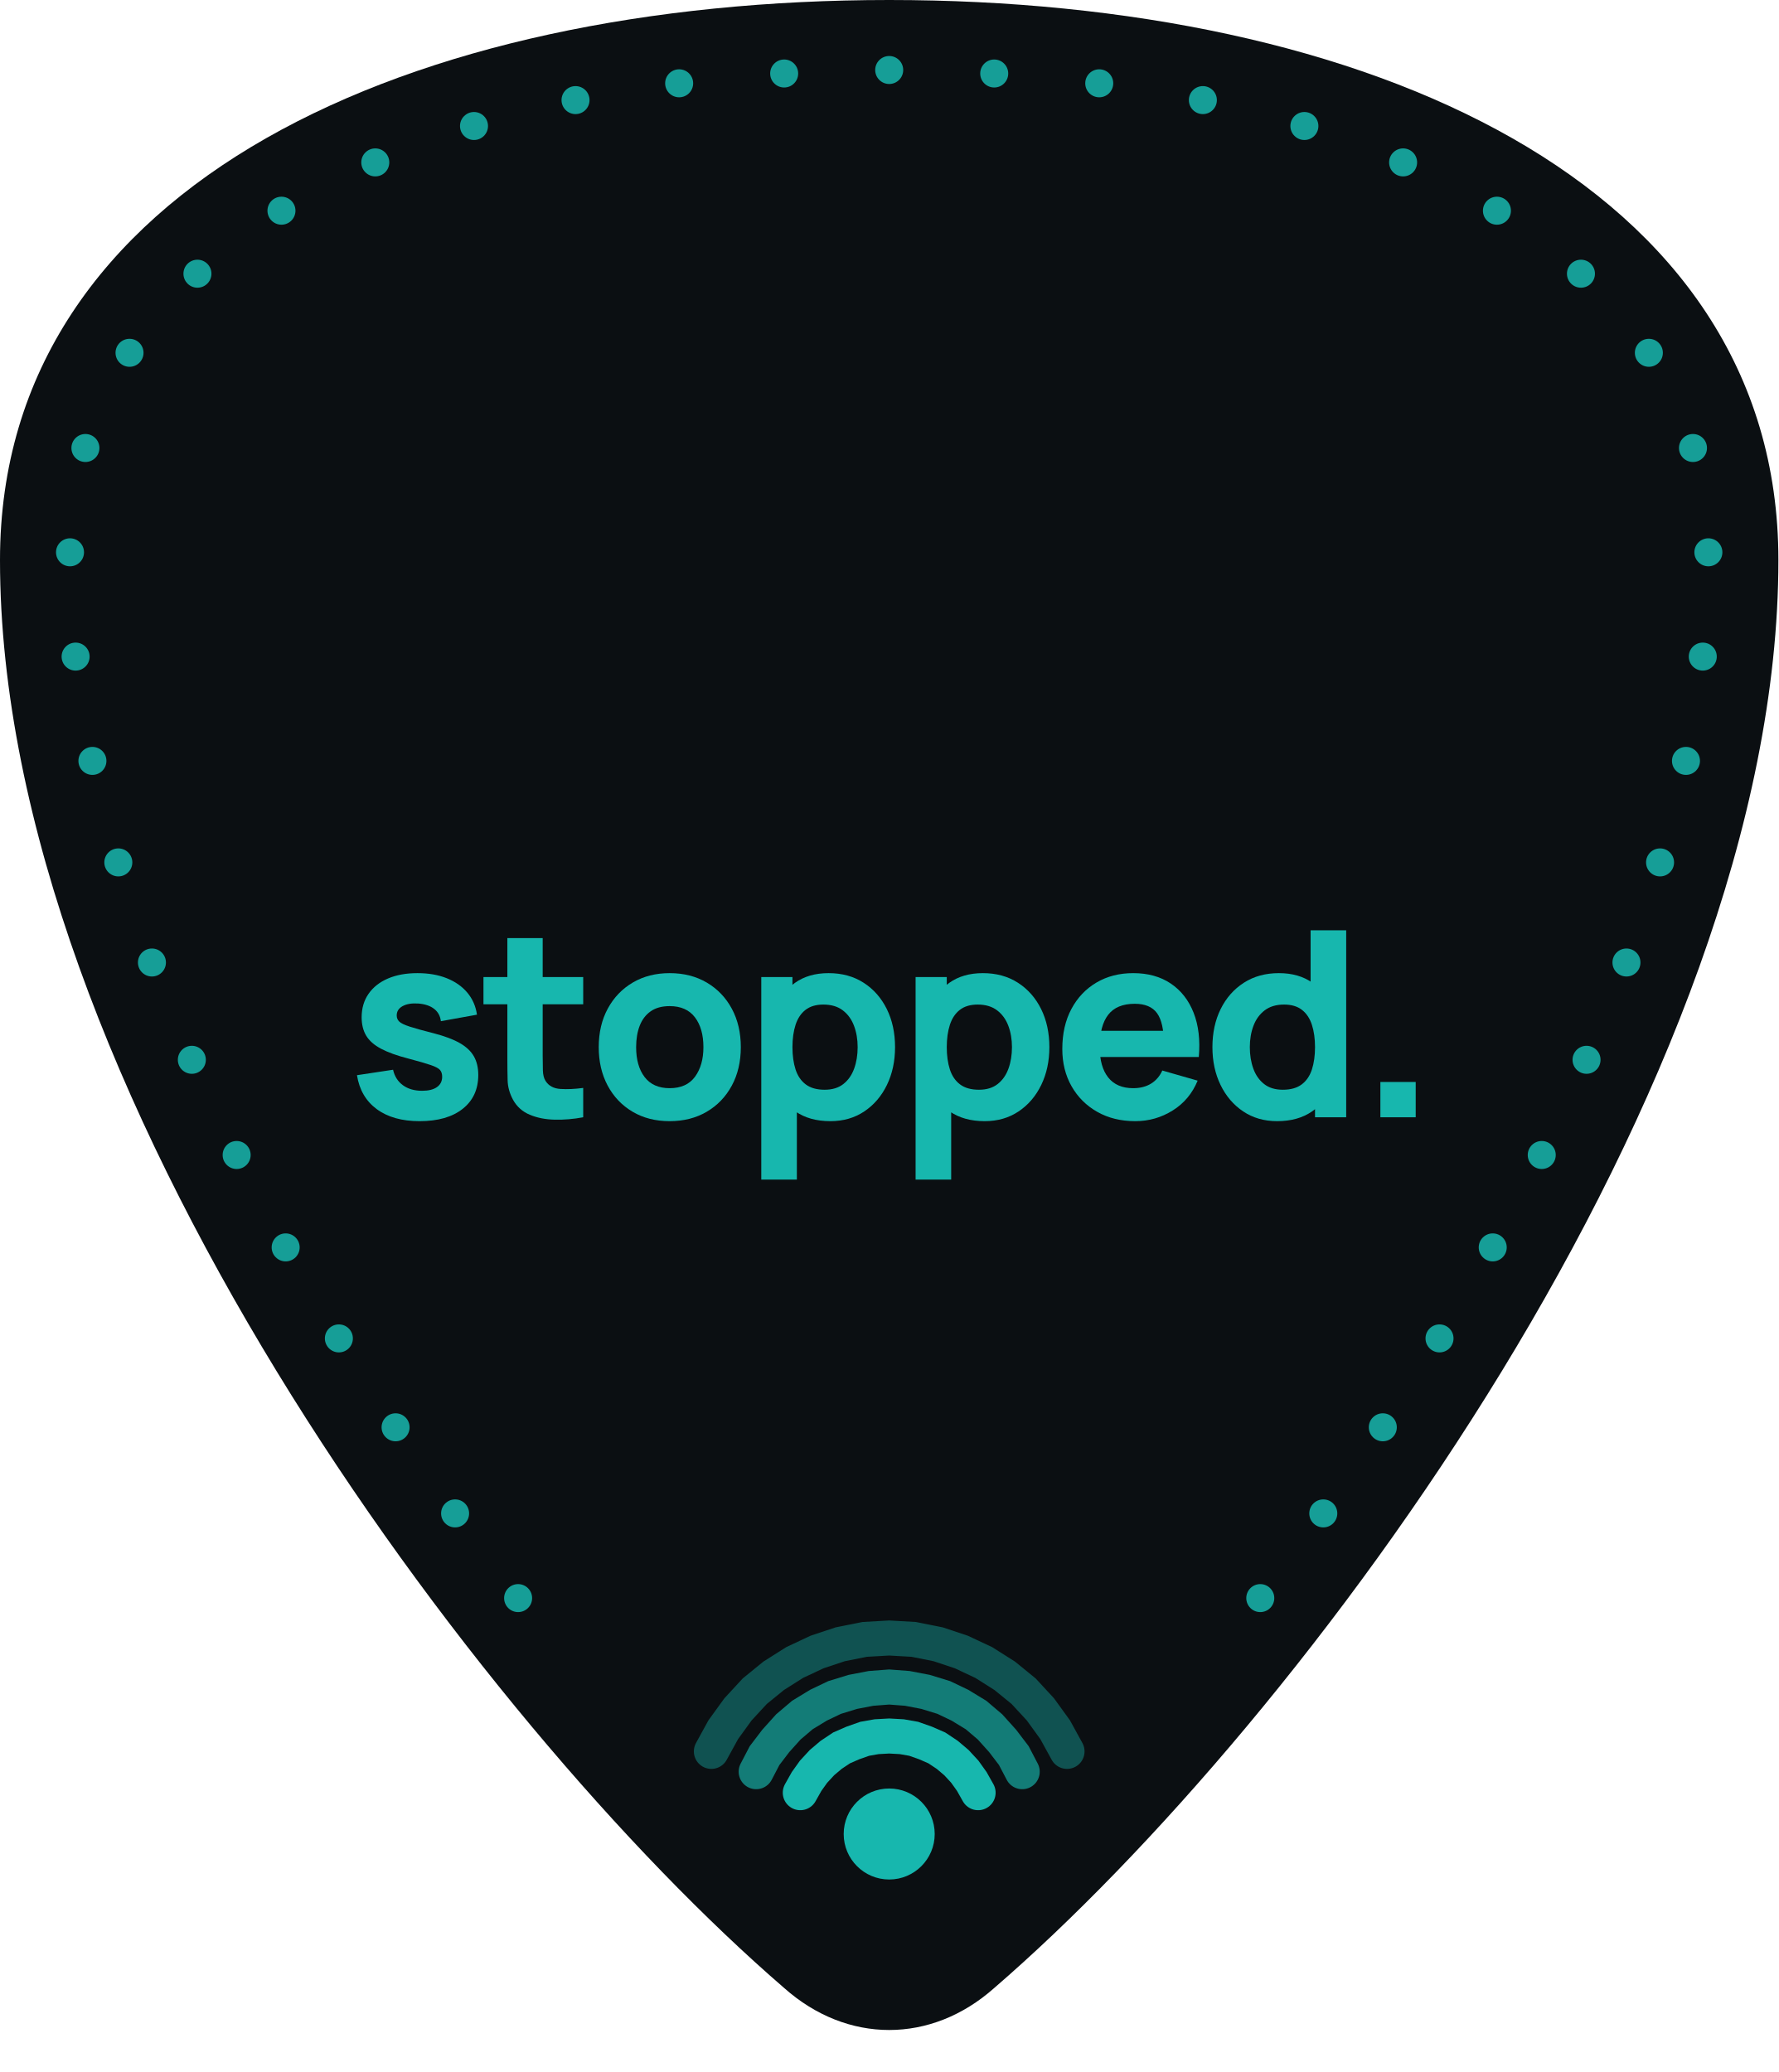
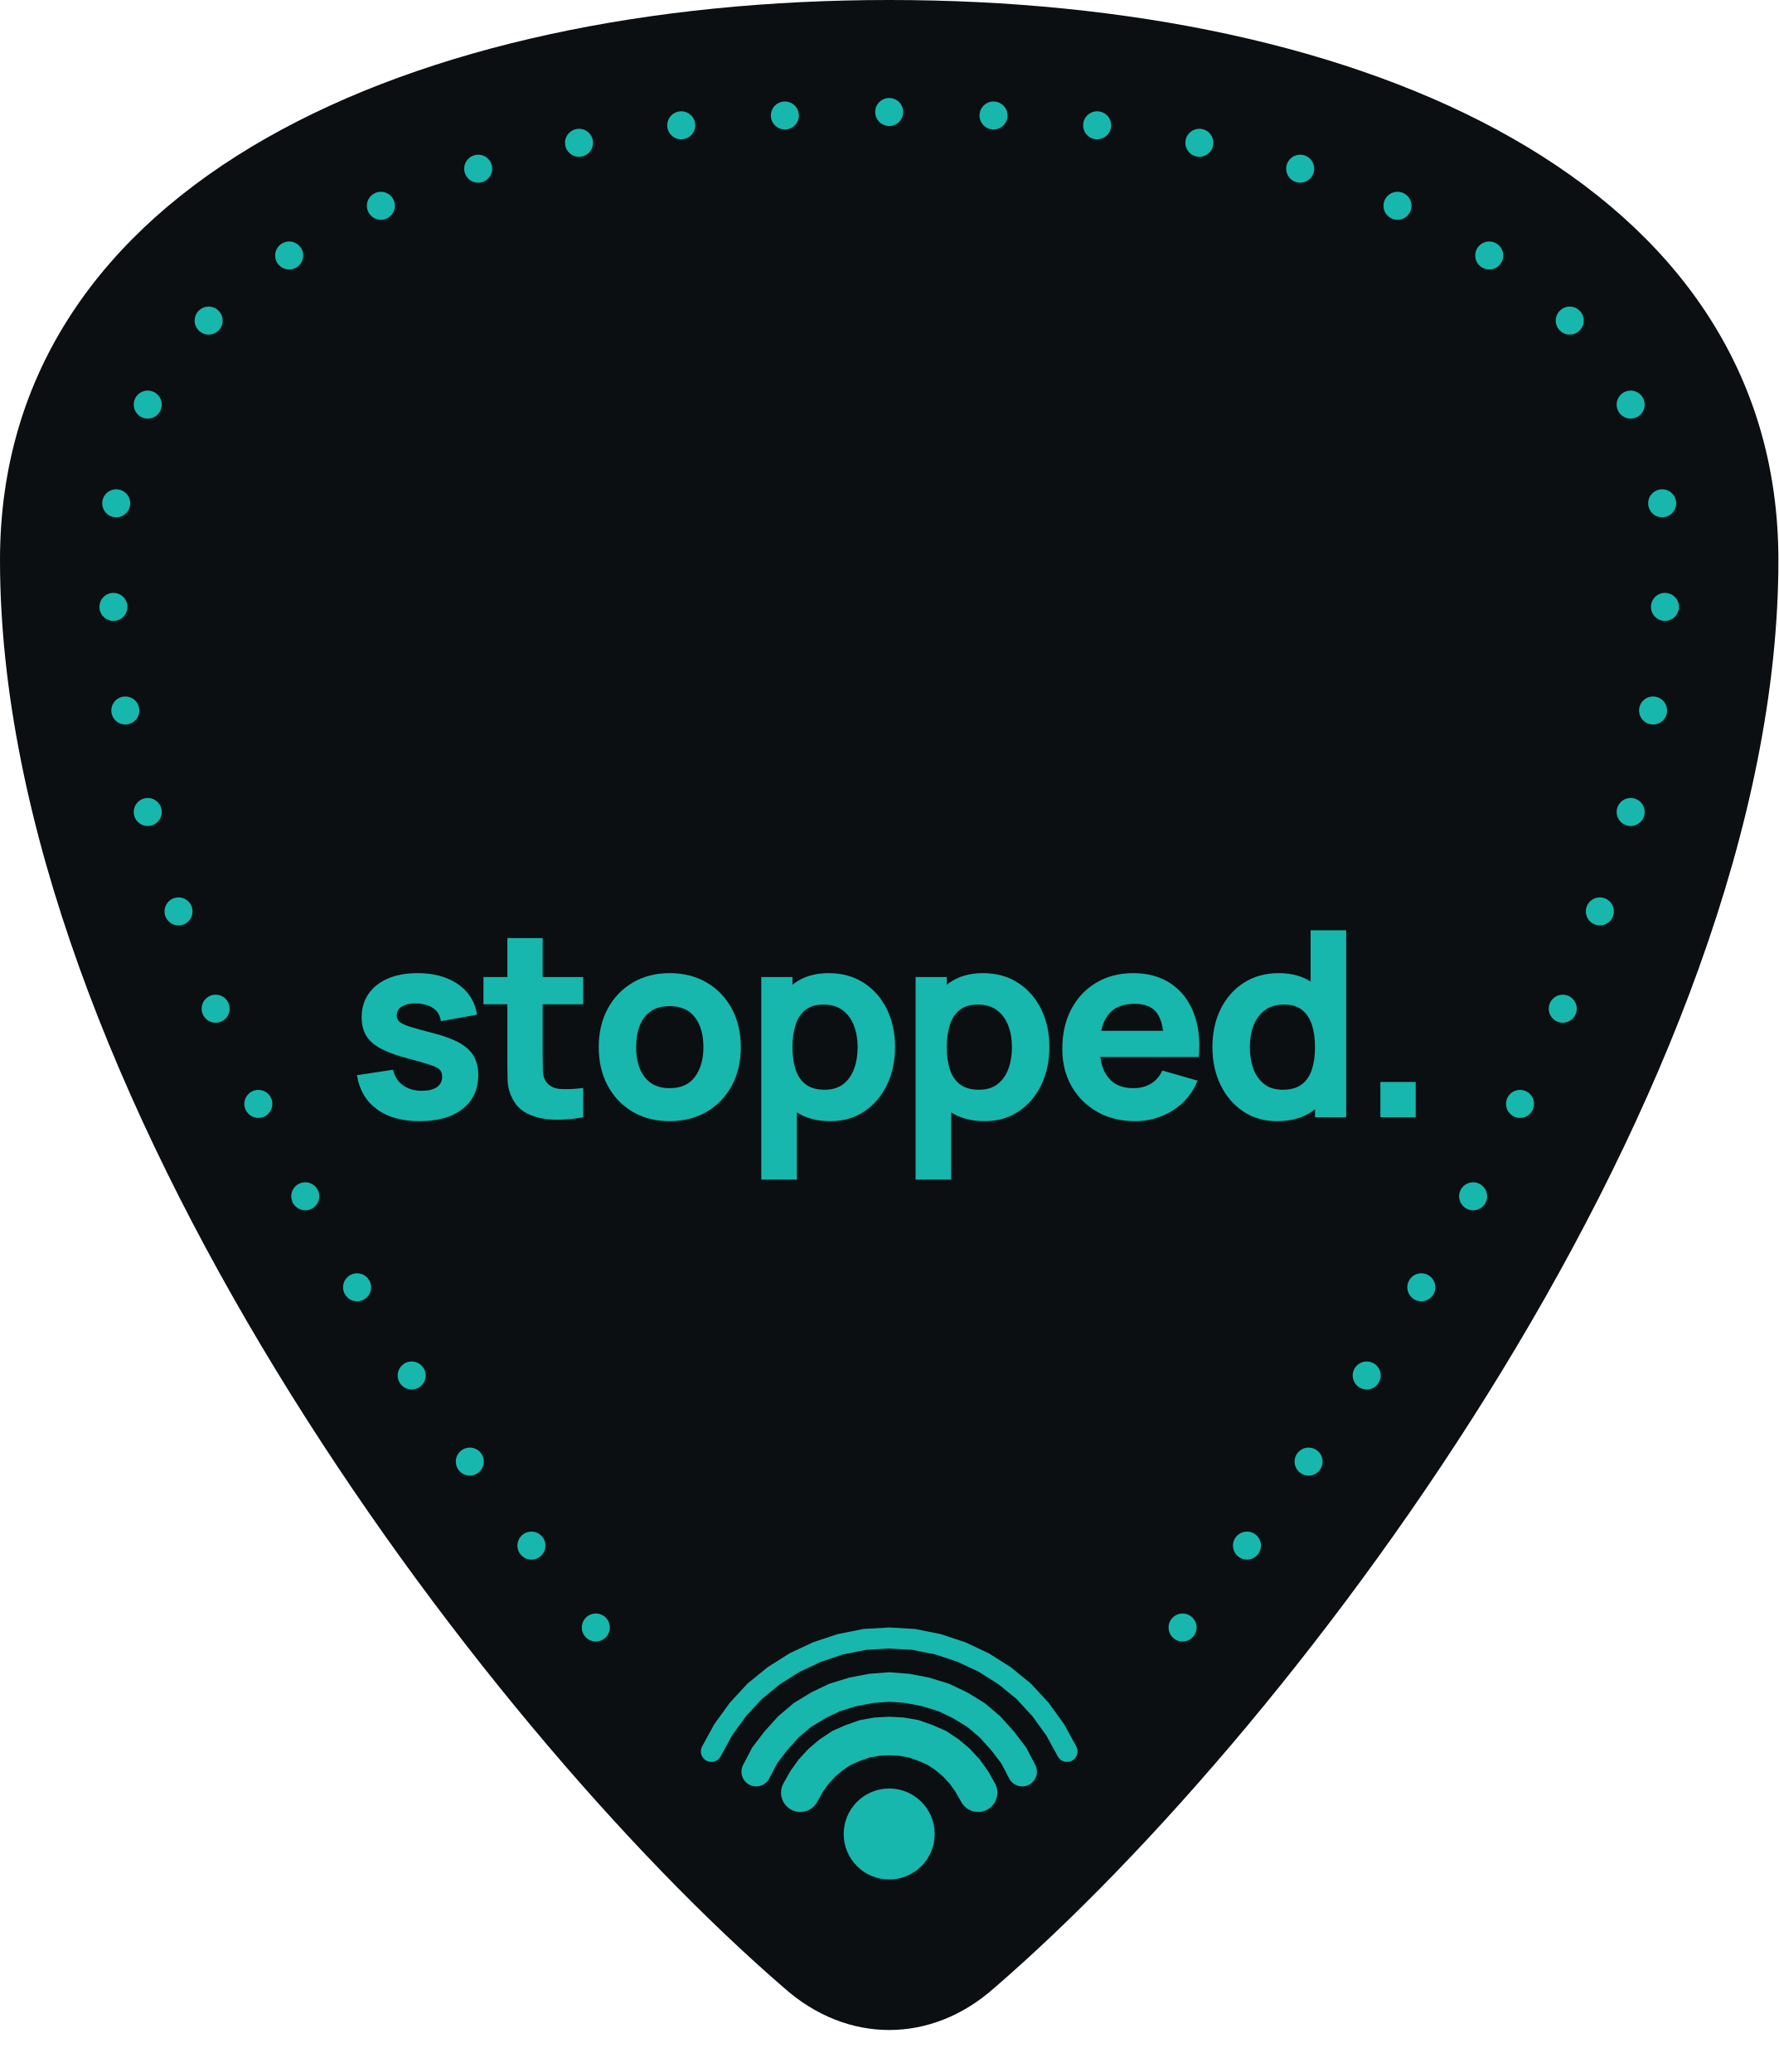
<svg xmlns="http://www.w3.org/2000/svg" viewBox="0 0 25.4 29.6" width="25.4mm" height="29.6mm">
  <defs>
    <clipPath id="pk">
      <path d="M 12.7 0.0 C 19.5 0.0 25.4 2.6 25.4 8.0 C 25.4 15.5 18.6 24.6 14.2 28.4 C 13.3 29.2 12.1 29.2 11.2 28.4 C 6.8 24.6 0.0 15.5 0.0 8.0 C 0.0 2.6 5.9 0.0 12.7 0.0 Z" />
    </clipPath>
  </defs>
  <path d="M 12.7 0.0 C 19.5 0.0 25.4 2.6 25.4 8.0 C 25.4 15.5 18.6 24.6 14.2 28.4 C 13.3 29.2 12.1 29.2 11.2 28.4 C 6.8 24.6 0.0 15.5 0.0 8.0 C 0.0 2.6 5.9 0.0 12.7 0.0 Z" fill="#0B0F12" />
  <g clip-path="url(#pk)">
-     <circle cx="12.70" cy="1.00" r="0.2" fill="#17B7AE" opacity="0.85" />
-     <circle cx="14.20" cy="1.05" r="0.2" fill="#17B7AE" opacity="0.85" />
-     <circle cx="15.70" cy="1.19" r="0.2" fill="#17B7AE" opacity="0.85" />
-     <circle cx="17.18" cy="1.43" r="0.2" fill="#17B7AE" opacity="0.85" />
-     <circle cx="18.63" cy="1.80" r="0.2" fill="#17B7AE" opacity="0.85" />
-     <circle cx="20.04" cy="2.32" r="0.2" fill="#17B7AE" opacity="0.85" />
-     <circle cx="21.38" cy="3.01" r="0.2" fill="#17B7AE" opacity="0.85" />
-     <circle cx="22.58" cy="3.91" r="0.2" fill="#17B7AE" opacity="0.85" />
-     <circle cx="23.55" cy="5.04" r="0.2" fill="#17B7AE" opacity="0.85" />
-     <circle cx="24.18" cy="6.40" r="0.2" fill="#17B7AE" opacity="0.85" />
-     <circle cx="24.40" cy="7.89" r="0.2" fill="#17B7AE" opacity="0.85" />
-     <circle cx="24.32" cy="9.38" r="0.2" fill="#17B7AE" opacity="0.85" />
-     <circle cx="24.08" cy="10.87" r="0.2" fill="#17B7AE" opacity="0.85" />
-     <circle cx="23.71" cy="12.32" r="0.2" fill="#17B7AE" opacity="0.85" />
-     <circle cx="23.23" cy="13.75" r="0.2" fill="#17B7AE" opacity="0.85" />
-     <circle cx="22.66" cy="15.14" r="0.2" fill="#17B7AE" opacity="0.85" />
-     <circle cx="22.02" cy="16.50" r="0.2" fill="#17B7AE" opacity="0.85" />
-     <circle cx="21.32" cy="17.82" r="0.2" fill="#17B7AE" opacity="0.85" />
-     <circle cx="20.56" cy="19.12" r="0.2" fill="#17B7AE" opacity="0.85" />
-     <circle cx="19.75" cy="20.39" r="0.2" fill="#17B7AE" opacity="0.85" />
-     <circle cx="18.90" cy="21.62" r="0.2" fill="#17B7AE" opacity="0.85" />
-     <circle cx="18.00" cy="22.83" r="0.2" fill="#17B7AE" opacity="0.85" />
-     <circle cx="7.40" cy="22.83" r="0.2" fill="#17B7AE" opacity="0.85" />
-     <circle cx="6.50" cy="21.62" r="0.2" fill="#17B7AE" opacity="0.85" />
-     <circle cx="5.65" cy="20.39" r="0.2" fill="#17B7AE" opacity="0.85" />
-     <circle cx="4.84" cy="19.12" r="0.2" fill="#17B7AE" opacity="0.85" />
-     <circle cx="4.08" cy="17.82" r="0.2" fill="#17B7AE" opacity="0.85" />
-     <circle cx="3.38" cy="16.50" r="0.2" fill="#17B7AE" opacity="0.85" />
-     <circle cx="2.74" cy="15.14" r="0.2" fill="#17B7AE" opacity="0.85" />
-     <circle cx="2.17" cy="13.75" r="0.2" fill="#17B7AE" opacity="0.85" />
-     <circle cx="1.69" cy="12.32" r="0.2" fill="#17B7AE" opacity="0.85" />
-     <circle cx="1.32" cy="10.87" r="0.2" fill="#17B7AE" opacity="0.85" />
-     <circle cx="1.08" cy="9.38" r="0.2" fill="#17B7AE" opacity="0.85" />
-     <circle cx="1.00" cy="7.89" r="0.2" fill="#17B7AE" opacity="0.85" />
-     <circle cx="1.22" cy="6.40" r="0.2" fill="#17B7AE" opacity="0.85" />
-     <circle cx="1.85" cy="5.04" r="0.2" fill="#17B7AE" opacity="0.85" />
-     <circle cx="2.82" cy="3.91" r="0.2" fill="#17B7AE" opacity="0.85" />
-     <circle cx="4.02" cy="3.01" r="0.2" fill="#17B7AE" opacity="0.85" />
-     <circle cx="5.36" cy="2.32" r="0.2" fill="#17B7AE" opacity="0.85" />
-     <circle cx="6.77" cy="1.80" r="0.2" fill="#17B7AE" opacity="0.85" />
-     <circle cx="8.22" cy="1.43" r="0.2" fill="#17B7AE" opacity="0.85" />
-     <circle cx="9.70" cy="1.19" r="0.2" fill="#17B7AE" opacity="0.85" />
-     <circle cx="11.20" cy="1.05" r="0.2" fill="#17B7AE" opacity="0.85" />
-     <path d="M11.43 25.61 L11.52 25.45 L11.62 25.31 L11.74 25.18 L11.87 25.07 L12.02 24.97 L12.18 24.90 L12.35 24.84 L12.52 24.81 L12.70 24.80 L12.88 24.81 L13.05 24.84 L13.22 24.90 L13.38 24.97 L13.53 25.07 L13.66 25.18 L13.78 25.31 L13.88 25.45 L13.97 25.61" fill="none" stroke="#17B7AE" stroke-width="0.5" stroke-linecap="round" opacity="1.0" />
-     <path d="M10.80 25.31 L10.92 25.08 L11.08 24.87 L11.26 24.67 L11.46 24.50 L11.69 24.36 L11.92 24.25 L12.18 24.17 L12.44 24.12 L12.70 24.10 L12.96 24.12 L13.22 24.17 L13.48 24.25 L13.71 24.36 L13.94 24.50 L14.14 24.67 L14.32 24.87 L14.48 25.08 L14.60 25.31" fill="none" stroke="#17B7AE" stroke-width="0.5" stroke-linecap="round" opacity="0.65" />
-     <path d="M10.16 25.02 L10.33 24.71 L10.54 24.42 L10.78 24.16 L11.05 23.94 L11.35 23.75 L11.67 23.60 L12.00 23.49 L12.35 23.42 L12.70 23.40 L13.05 23.42 L13.40 23.49 L13.73 23.60 L14.05 23.75 L14.35 23.94 L14.62 24.16 L14.86 24.42 L15.07 24.71 L15.24 25.02" fill="none" stroke="#17B7AE" stroke-width="0.5" stroke-linecap="round" opacity="0.4" />
+     <circle cx="12.70" cy="1.60" r="0.2" fill="#17B7AE" />
+     <circle cx="14.19" cy="1.65" r="0.2" fill="#17B7AE" />
+     <circle cx="15.67" cy="1.79" r="0.2" fill="#17B7AE" />
+     <circle cx="17.13" cy="2.04" r="0.2" fill="#17B7AE" />
+     <circle cx="18.57" cy="2.41" r="0.2" fill="#17B7AE" />
+     <circle cx="19.96" cy="2.94" r="0.2" fill="#17B7AE" />
+     <circle cx="21.27" cy="3.65" r="0.2" fill="#17B7AE" />
+     <circle cx="22.42" cy="4.58" r="0.2" fill="#17B7AE" />
+     <circle cx="23.29" cy="5.78" r="0.2" fill="#17B7AE" />
+     <circle cx="23.74" cy="7.19" r="0.2" fill="#17B7AE" />
+     <circle cx="23.78" cy="8.67" r="0.2" fill="#17B7AE" />
+     <circle cx="23.61" cy="10.15" r="0.2" fill="#17B7AE" />
+     <circle cx="23.29" cy="11.60" r="0.2" fill="#17B7AE" />
+     <circle cx="22.85" cy="13.02" r="0.2" fill="#17B7AE" />
+     <circle cx="22.32" cy="14.41" r="0.2" fill="#17B7AE" />
+     <circle cx="21.71" cy="15.77" r="0.2" fill="#17B7AE" />
+     <circle cx="21.04" cy="17.09" r="0.2" fill="#17B7AE" />
+     <circle cx="20.30" cy="18.39" r="0.2" fill="#17B7AE" />
+     <circle cx="19.52" cy="19.65" r="0.2" fill="#17B7AE" />
+     <circle cx="18.69" cy="20.88" r="0.2" fill="#17B7AE" />
+     <circle cx="17.81" cy="22.08" r="0.2" fill="#17B7AE" />
+     <circle cx="16.89" cy="23.25" r="0.2" fill="#17B7AE" />
+     <circle cx="8.51" cy="23.25" r="0.2" fill="#17B7AE" />
+     <circle cx="7.59" cy="22.08" r="0.2" fill="#17B7AE" />
+     <circle cx="6.71" cy="20.88" r="0.2" fill="#17B7AE" />
+     <circle cx="5.88" cy="19.65" r="0.2" fill="#17B7AE" />
+     <circle cx="5.10" cy="18.39" r="0.2" fill="#17B7AE" />
+     <circle cx="4.36" cy="17.09" r="0.2" fill="#17B7AE" />
+     <circle cx="3.69" cy="15.77" r="0.2" fill="#17B7AE" />
+     <circle cx="3.08" cy="14.41" r="0.2" fill="#17B7AE" />
+     <circle cx="2.55" cy="13.02" r="0.2" fill="#17B7AE" />
+     <circle cx="2.11" cy="11.60" r="0.2" fill="#17B7AE" />
+     <circle cx="1.79" cy="10.15" r="0.2" fill="#17B7AE" />
+     <circle cx="1.62" cy="8.67" r="0.2" fill="#17B7AE" />
+     <circle cx="1.66" cy="7.19" r="0.2" fill="#17B7AE" />
+     <circle cx="2.11" cy="5.78" r="0.2" fill="#17B7AE" />
+     <circle cx="2.98" cy="4.58" r="0.2" fill="#17B7AE" />
+     <circle cx="4.13" cy="3.65" r="0.2" fill="#17B7AE" />
+     <circle cx="5.44" cy="2.94" r="0.2" fill="#17B7AE" />
+     <circle cx="6.83" cy="2.41" r="0.2" fill="#17B7AE" />
+     <circle cx="8.27" cy="2.04" r="0.2" fill="#17B7AE" />
+     <circle cx="9.73" cy="1.79" r="0.2" fill="#17B7AE" />
+     <circle cx="11.21" cy="1.65" r="0.2" fill="#17B7AE" />
+     <path d="M11.43 25.61 L11.52 25.45 L11.62 25.31 L11.74 25.18 L11.87 25.07 L12.02 24.97 L12.18 24.90 L12.35 24.84 L12.52 24.81 L12.70 24.80 L12.88 24.81 L13.05 24.84 L13.22 24.90 L13.38 24.97 L13.53 25.07 L13.66 25.18 L13.78 25.31 L13.88 25.45 L13.97 25.61" fill="none" stroke="#17B7AE" stroke-width="0.55" stroke-linecap="round" />
+     <path d="M10.80 25.31 L10.92 25.08 L11.08 24.87 L11.26 24.67 L11.46 24.50 L11.69 24.36 L11.92 24.25 L12.18 24.17 L12.44 24.12 L12.70 24.10 L12.96 24.12 L13.22 24.17 L13.48 24.25 L13.71 24.36 L13.94 24.50 L14.14 24.67 L14.32 24.87 L14.48 25.08 L14.60 25.31" fill="none" stroke="#17B7AE" stroke-width="0.42" stroke-linecap="round" />
+     <path d="M10.16 25.02 L10.33 24.71 L10.54 24.42 L10.78 24.16 L11.05 23.94 L11.35 23.75 L11.67 23.60 L12.00 23.49 L12.35 23.42 L12.70 23.40 L13.05 23.42 L13.40 23.49 L13.73 23.60 L14.05 23.75 L14.35 23.94 L14.62 24.16 L14.86 24.42 L15.07 24.71 L15.24 25.02" fill="none" stroke="#17B7AE" stroke-width="0.3" stroke-linecap="round" />
    <circle cx="12.7" cy="26.2" r="0.65" fill="#17B7AE" />
    <path transform="translate(4.950 15.961) scale(0.001855 -0.001855)" d="M562 -30Q358 -30 232.5 62.5Q107 155 80 324L358 366Q375 290 433.5 247.0Q492 204 582 204Q656 204 696.0 232.5Q736 261 736 312Q736 344 720.0 363.5Q704 383 648.5 402.0Q593 421 476 452Q344 486 265.0 528.0Q186 570 151.0 628.5Q116 687 116 770Q116 874 169.0 950.5Q222 1027 318.5 1068.5Q415 1110 546 1110Q673 1110 771.0 1071.0Q869 1032 929.5 960.0Q990 888 1004 790L726 740Q719 800 674.0 835.0Q629 870 552 876Q477 881 431.5 856.0Q386 831 386 784Q386 756 405.5 737.0Q425 718 486.5 698.0Q548 678 674 646Q797 614 871.5 571.5Q946 529 980.0 469.5Q1014 410 1014 326Q1014 160 894.0 65.0Q774 -30 562 -30Z" fill="#17B7AE" />
    <path transform="translate(6.868 15.961) scale(0.001855 -0.001855)" d="M788 0Q676 -21 568.5 -18.5Q461 -16 376.5 19.5Q292 55 248 134Q208 208 206.0 284.5Q204 361 204 458V1380H476V474Q476 411 477.5 360.5Q479 310 498 280Q534 223 613.0 218.0Q692 213 788 226ZM20 870V1080H788V870Z" fill="#17B7AE" />
    <path transform="translate(8.403 15.961) scale(0.001855 -0.001855)" d="M626 -30Q463 -30 340.0 43.0Q217 116 148.5 244.5Q80 373 80 540Q80 709 150.0 837.5Q220 966 343.0 1038.0Q466 1110 626 1110Q789 1110 912.5 1037.0Q1036 964 1105.0 835.5Q1174 707 1174 540Q1174 372 1104.5 243.5Q1035 115 911.5 42.5Q788 -30 626 -30ZM626 224Q757 224 821.5 312.5Q886 401 886 540Q886 684 820.5 770.0Q755 856 626 856Q537 856 480.0 816.0Q423 776 395.5 705.0Q368 634 368 540Q368 395 433.5 309.5Q499 224 626 224Z" fill="#17B7AE" />
    <path transform="translate(10.617 15.961) scale(0.001855 -0.001855)" d="M670 -30Q509 -30 401.0 45.0Q293 120 238.5 249.0Q184 378 184 540Q184 702 238.0 831.0Q292 960 397.0 1035.0Q502 1110 656 1110Q811 1110 926.0 1036.0Q1041 962 1104.5 833.5Q1168 705 1168 540Q1168 378 1105.5 249.0Q1043 120 931.0 45.0Q819 -30 670 -30ZM138 -480V1080H378V340H412V-480ZM626 212Q714 212 770.0 256.0Q826 300 853.0 374.5Q880 449 880 540Q880 630 852.0 704.5Q824 779 765.5 823.5Q707 868 616 868Q531 868 478.5 827.0Q426 786 402.0 712.0Q378 638 378 540Q378 442 402.0 368.0Q426 294 480.5 253.0Q535 212 626 212Z" fill="#17B7AE" />
    <path transform="translate(12.821 15.961) scale(0.001855 -0.001855)" d="M670 -30Q509 -30 401.0 45.0Q293 120 238.5 249.0Q184 378 184 540Q184 702 238.0 831.0Q292 960 397.0 1035.0Q502 1110 656 1110Q811 1110 926.0 1036.0Q1041 962 1104.5 833.5Q1168 705 1168 540Q1168 378 1105.5 249.0Q1043 120 931.0 45.0Q819 -30 670 -30ZM138 -480V1080H378V340H412V-480ZM626 212Q714 212 770.0 256.0Q826 300 853.0 374.5Q880 449 880 540Q880 630 852.0 704.5Q824 779 765.5 823.5Q707 868 616 868Q531 868 478.5 827.0Q426 786 402.0 712.0Q378 638 378 540Q378 442 402.0 368.0Q426 294 480.5 253.0Q535 212 626 212Z" fill="#17B7AE" />
    <path transform="translate(15.024 15.961) scale(0.001855 -0.001855)" d="M642 -30Q476 -30 349.5 41.5Q223 113 151.5 238.5Q80 364 80 526Q80 703 150.0 834.0Q220 965 343.0 1037.5Q466 1110 626 1110Q796 1110 915.0 1030.0Q1034 950 1091.0 805.0Q1148 660 1131 464H862V564Q862 729 809.5 801.5Q757 874 638 874Q499 874 433.5 789.5Q368 705 368 540Q368 389 433.5 306.5Q499 224 626 224Q706 224 763.0 259.0Q820 294 850 360L1122 282Q1061 134 929.5 52.0Q798 -30 642 -30ZM284 464V666H1000V464Z" fill="#17B7AE" />
    <path transform="translate(17.168 15.961) scale(0.001855 -0.001855)" d="M578 -30Q429 -30 317.0 45.0Q205 120 142.5 249.0Q80 378 80 540Q80 705 143.5 833.5Q207 962 322.0 1036.0Q437 1110 592 1110Q746 1110 851.0 1035.0Q956 960 1010.0 831.0Q1064 702 1064 540Q1064 378 1009.5 249.0Q955 120 847.0 45.0Q739 -30 578 -30ZM622 212Q713 212 767.5 253.0Q822 294 846.0 368.0Q870 442 870 540Q870 638 846.0 712.0Q822 786 769.5 827.0Q717 868 632 868Q541 868 482.5 823.5Q424 779 396.0 704.5Q368 630 368 540Q368 449 395.0 374.5Q422 300 478.0 256.0Q534 212 622 212ZM870 0V740H836V1440H1110V0Z" fill="#17B7AE" />
    <path transform="translate(19.374 15.961) scale(0.001855 -0.001855)" d="M184 0V272H456V0Z" fill="#17B7AE" />
  </g>
</svg>
